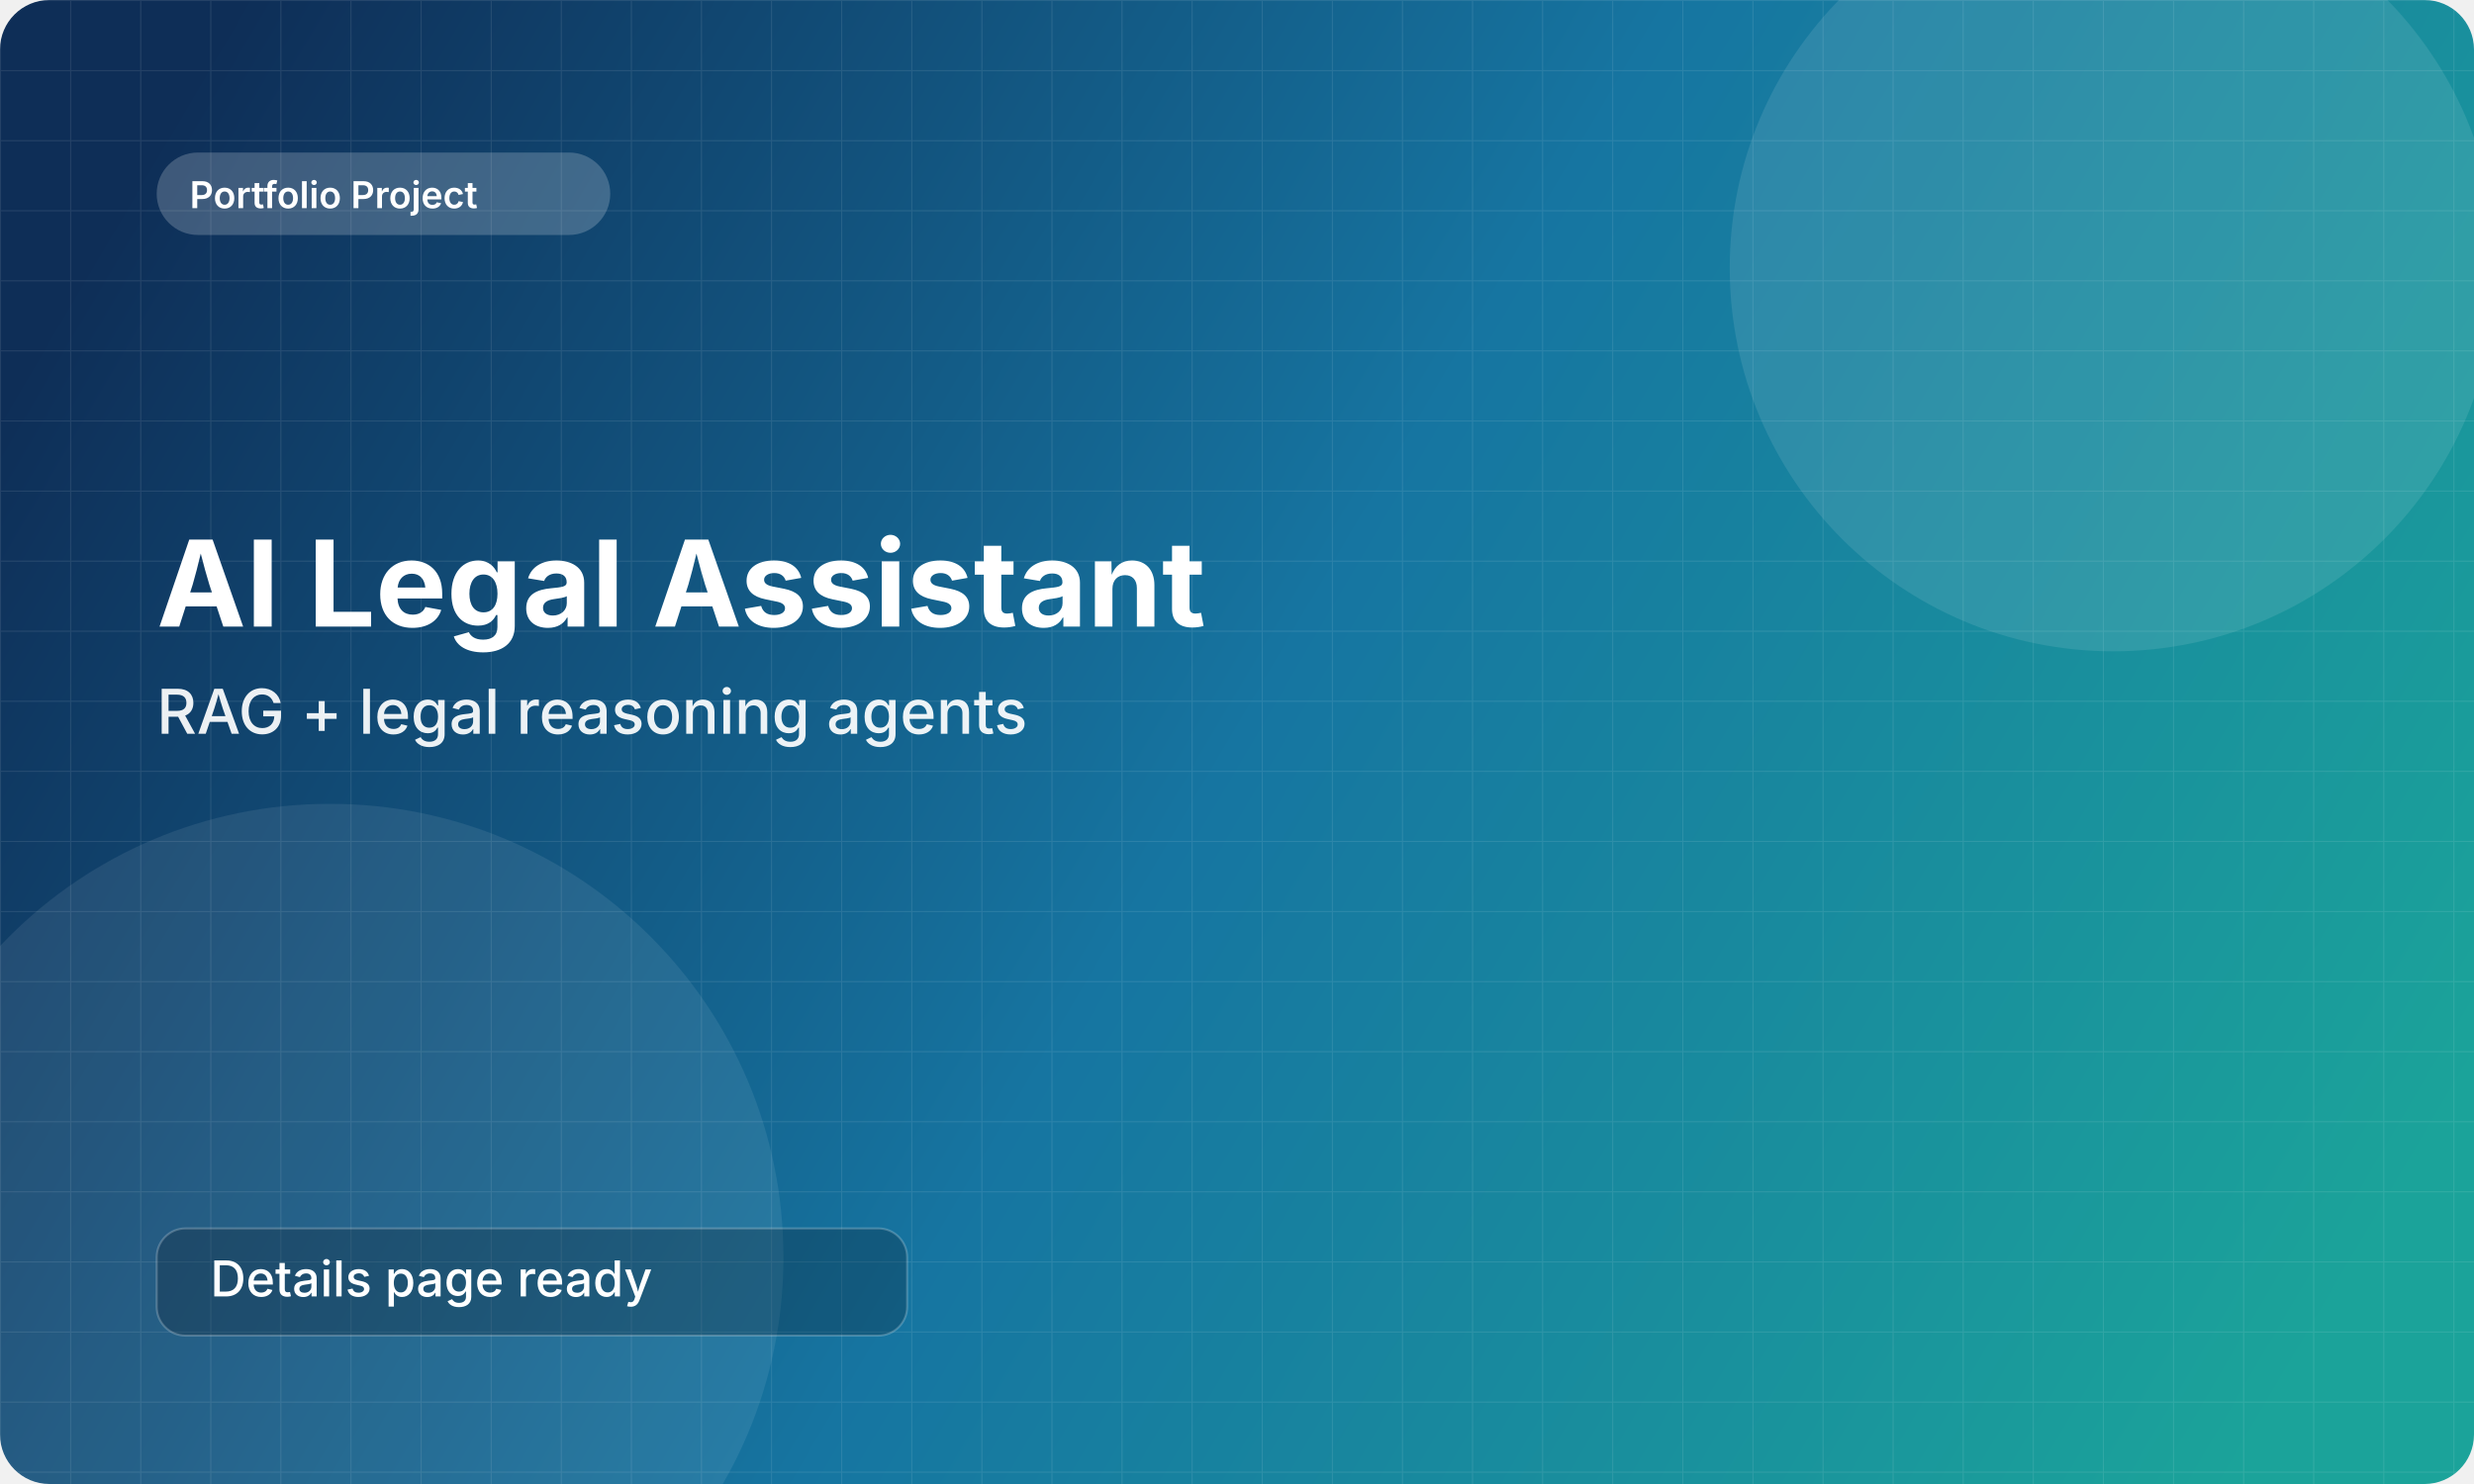
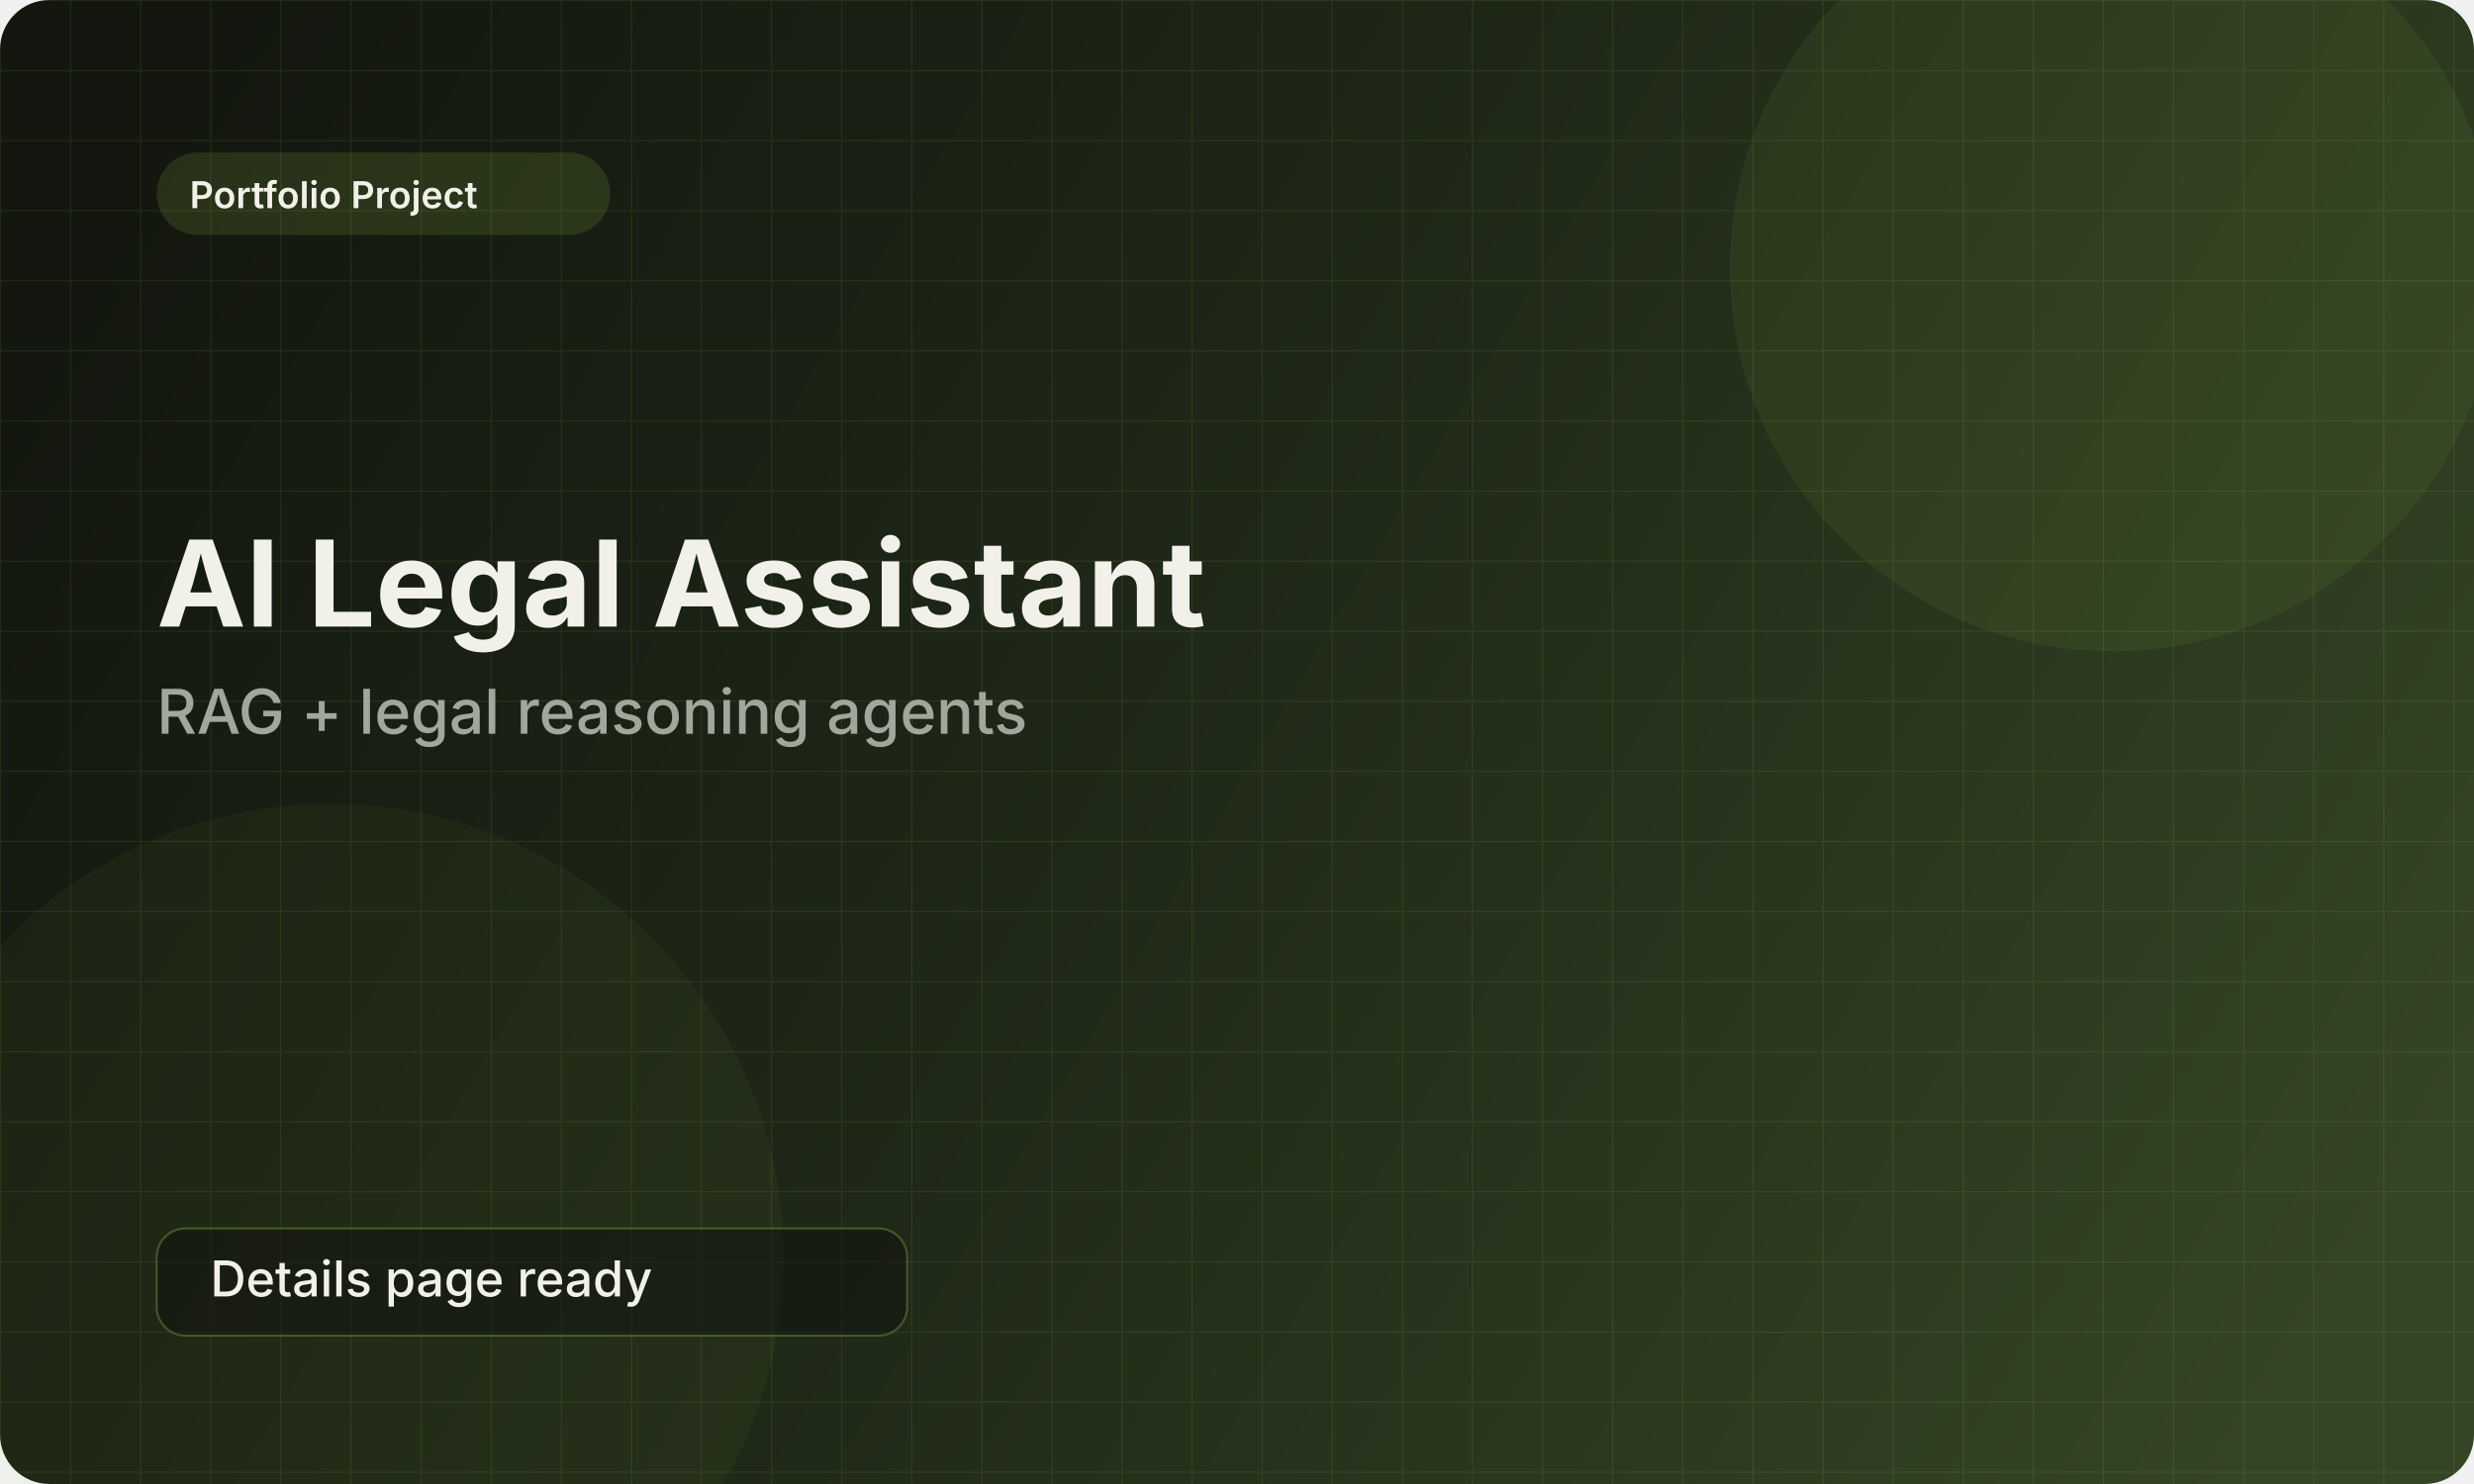
<svg xmlns="http://www.w3.org/2000/svg" width="1200" height="720" viewBox="0 0 1200 720" fill="none">
  <defs>
    <linearGradient id="bg-ai-legal-assistant" x1="84" y1="56" x2="1116" y2="664" gradientUnits="userSpaceOnUse">
-       <stop stop-color="#0E2E57" />
-       <stop offset="0.5" stop-color="#1675A1" />
-       <stop offset="1" stop-color="#1BA39A" />
+       <stop stop-color="#13170f" />
+       <stop offset="0.5" stop-color="#202a18" />
+       <stop offset="1" stop-color="#344525" />
    </linearGradient>
    <pattern id="grid-ai-legal-assistant" width="34" height="34" patternUnits="userSpaceOnUse">
-       <path d="M34 0H0V34" fill="none" stroke="rgba(255,255,255,0.09)" />
+       <path d="M34 0H0V34" fill="none" stroke="rgba(193,247,96,0.09)" />
    </pattern>
  </defs>
  <rect width="1200" height="720" rx="24" fill="url(#bg-ai-legal-assistant)" />
  <rect width="1200" height="720" rx="24" fill="url(#grid-ai-legal-assistant)" />
-   <circle cx="1025" cy="130" r="186" fill="rgba(255,255,255,0.10)" />
-   <circle cx="160" cy="610" r="220" fill="rgba(255,255,255,0.08)" />
-   <rect x="76" y="74" width="220" height="40" rx="20" fill="rgba(255,255,255,0.2)" />
-   <text x="92" y="101" font-family="Inter, Segoe UI, Arial" font-size="18" font-weight="600" fill="white">Portfolio Project</text>
-   <text x="76" y="304" font-family="Inter, Segoe UI, Arial" font-size="58" font-weight="700" fill="white">AI Legal Assistant</text>
-   <text x="76" y="356" font-family="Inter, Segoe UI, Arial" font-size="30" font-weight="500" fill="rgba(255,255,255,0.92)">RAG + legal reasoning agents</text>
-   <rect x="76" y="596" width="364" height="52" rx="14" fill="rgba(9,19,29,0.25)" stroke="rgba(255,255,255,0.22)" />
-   <text x="102" y="629" font-family="Inter, Segoe UI, Arial" font-size="24" font-weight="500" fill="white">Details page ready</text>
+   <circle cx="1025" cy="130" r="186" fill="rgba(193,247,96,0.06)" />
+   <circle cx="160" cy="610" r="220" fill="rgba(193,247,96,0.04)" />
+   <rect x="76" y="74" width="220" height="40" rx="20" fill="rgba(193,247,96,0.12)" />
+   <text x="92" y="101" font-family="Inter, Segoe UI, Arial" font-size="18" font-weight="600" fill="#f1f1e9">Portfolio Project</text>
+   <text x="76" y="304" font-family="Inter, Segoe UI, Arial" font-size="58" font-weight="700" fill="#f1f1e9">AI Legal Assistant</text>
+   <text x="76" y="356" font-family="Inter, Segoe UI, Arial" font-size="30" font-weight="500" fill="#a3a69b">RAG + legal reasoning agents</text>
+   <rect x="76" y="596" width="364" height="52" rx="14" fill="rgba(16,17,15,0.5)" stroke="rgba(193,247,96,0.25)" />
+   <text x="102" y="629" font-family="Inter, Segoe UI, Arial" font-size="24" font-weight="500" fill="#f1f1e9">Details page ready</text>
</svg>
